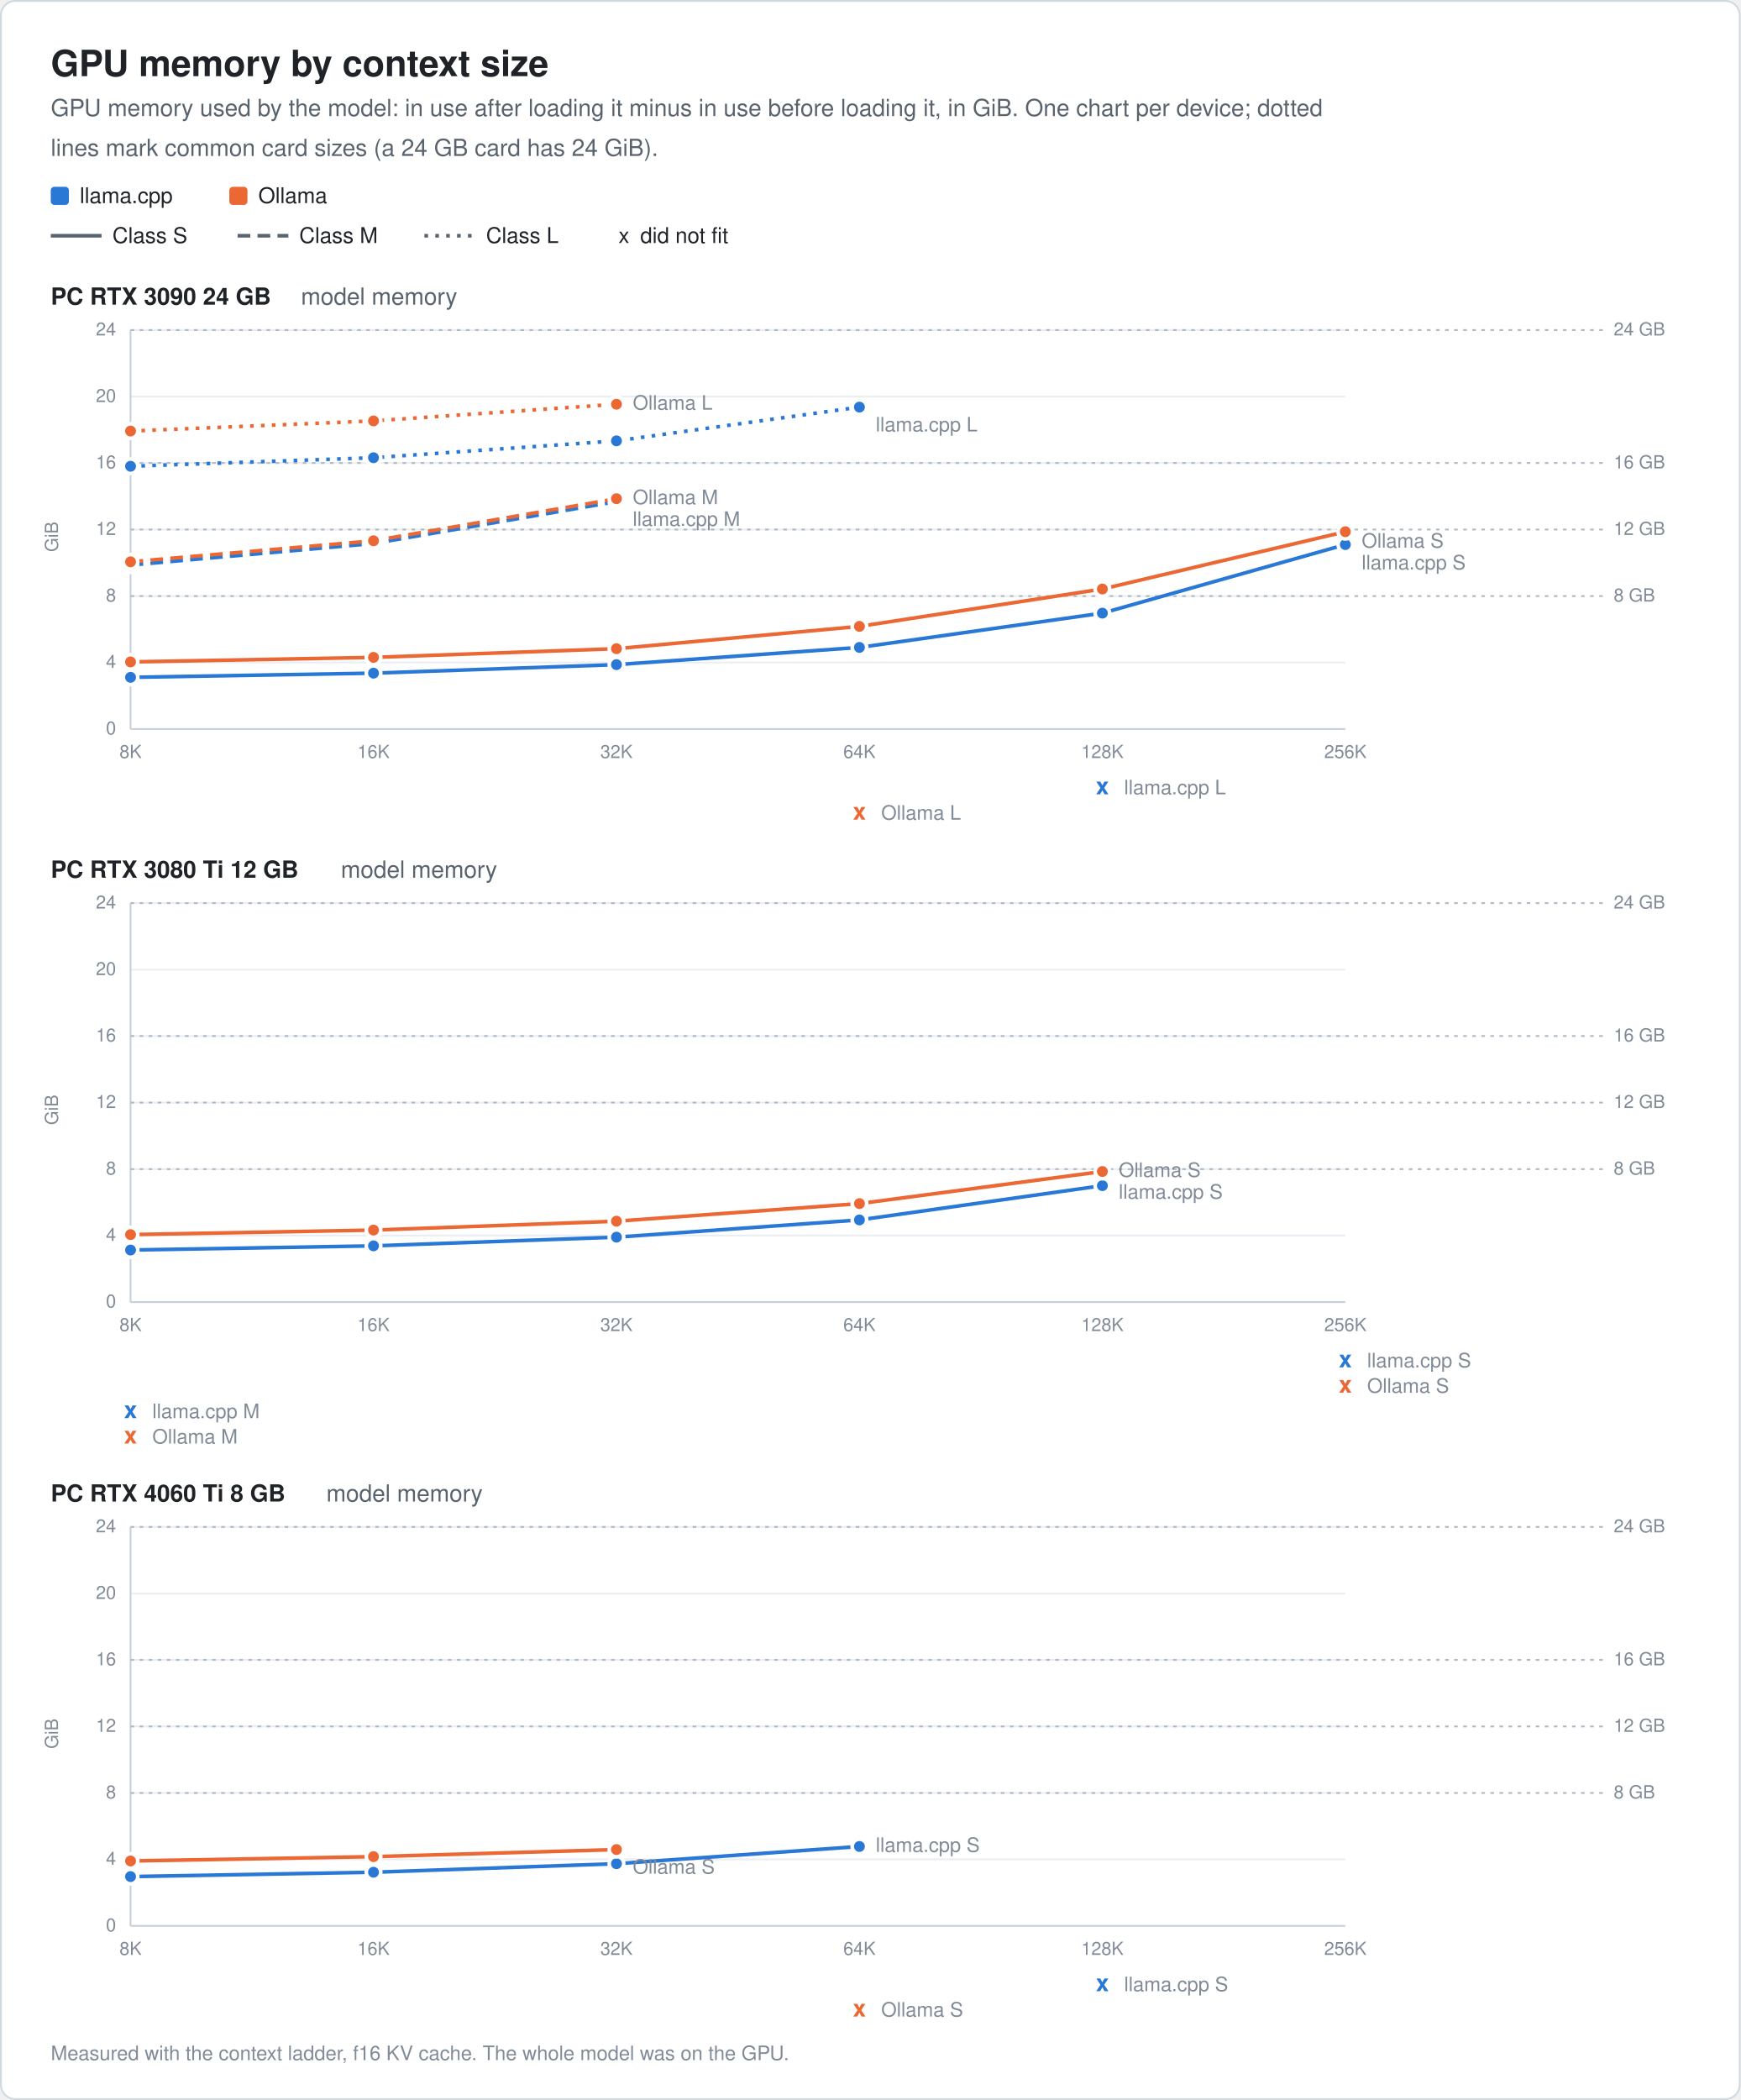
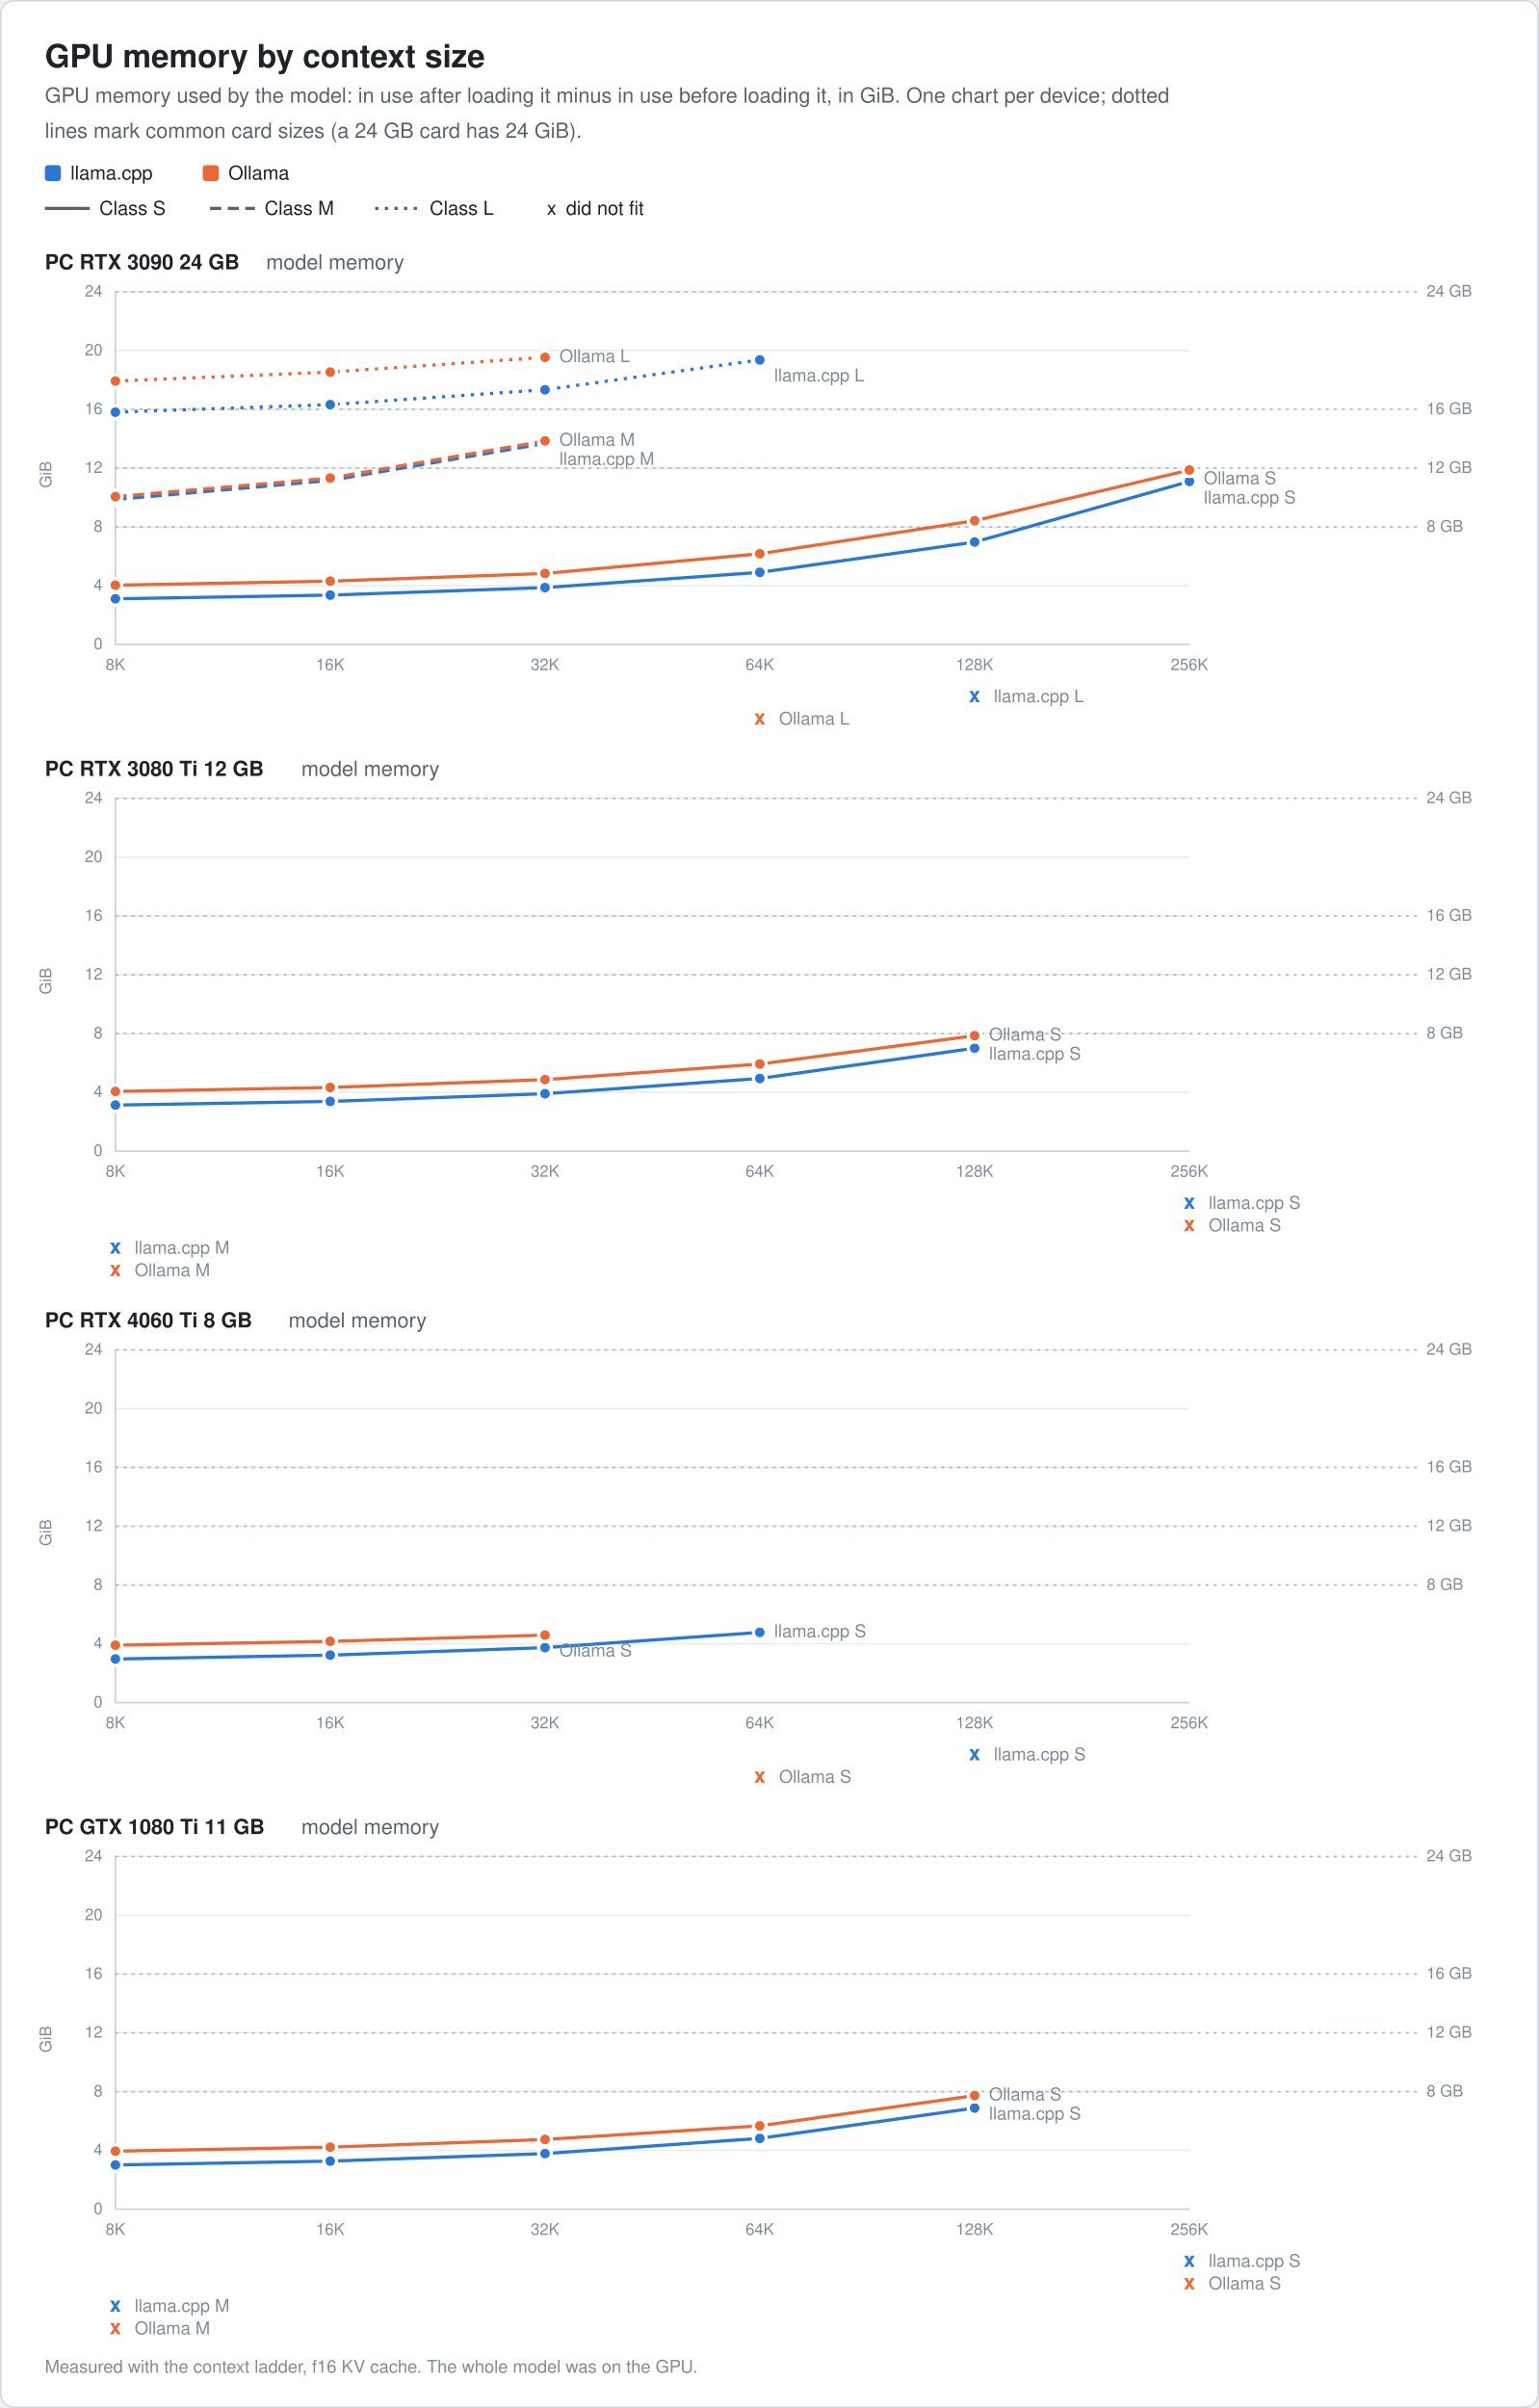
- <svg xmlns="http://www.w3.org/2000/svg" width="960" height="1158" viewBox="0 0 960 1158" role="img" aria-label="GPU memory by context size per device">
+ <svg xmlns="http://www.w3.org/2000/svg" width="960" height="1502" viewBox="0 0 960 1502" role="img" aria-label="GPU memory by context size per device">
  <style>
    text { font-family: system-ui, -apple-system, "Segoe UI", Helvetica, Arial, sans-serif; fill: #59636e; }
    .title { font-size: 20px; font-weight: 600; fill: #1f2328; }
    .section { font-size: 15px; font-weight: 600; fill: #1f2328; }
    .panel { font-size: 13px; font-weight: 600; fill: #1f2328; }
    .device { font-size: 13px; fill: #1f2328; }
    .sub { font-size: 13px; }
    .legend { font-size: 12px; fill: #1f2328; }
    .value { font-size: 11px; font-variant-numeric: tabular-nums; }
    .tick { font-size: 10px; fill: #818b98; font-variant-numeric: tabular-nums; }
    .muted, .note, .foot { fill: #818b98; }
    .note { font-size: 11px; }
    .foot { font-size: 11px; }
    .cell { font-size: 12px; font-weight: 600; font-variant-numeric: tabular-nums; }
    .limitlabel { font-size: 10px; fill: #818b98; }
    .grid { stroke: #eaeef2; stroke-width: 1; }
    .row { stroke: #eaeef2; stroke-width: 1; }
    .base { stroke: #c8d1da; stroke-width: 1; }
    .limit { stroke: #b0bac5; stroke-width: 1; stroke-dasharray: 2 3; }
    .gapbox { fill: none; stroke: #818b98; stroke-width: 1; stroke-dasharray: 3 2; }
    </style>
-   <rect x="0.5" y="0.5" width="959" height="1157" rx="8" fill="#ffffff" stroke="#d1d9e0" />
+   <rect x="0.5" y="0.5" width="959" height="1501" rx="8" fill="#ffffff" stroke="#d1d9e0" />
  <text x="28" y="42" class="title">GPU memory by context size</text>
  <text x="28" y="64" class="sub">GPU memory used by the model: in use after loading it minus in use before loading it, in GiB. One chart per device; dotted</text>
  <text x="28" y="86" class="sub">lines mark common card sizes (a 24 GB card has 24 GiB).</text>
  <rect x="28" y="103" width="10" height="10" rx="2" fill="#2a78d6" />
  <text x="44" y="112" class="legend">llama.cpp</text>
  <rect x="126.48" y="103" width="10" height="10" rx="2" fill="#eb6834" />
  <text x="142.48" y="112" class="legend">Ollama</text>
  <line x1="28" y1="130" x2="56" y2="130" stroke="#59636e" stroke-width="2" />
  <text x="62" y="134" class="legend">Class S</text>
  <line x1="131.04" y1="130" x2="159.04" y2="130" stroke="#59636e" stroke-width="2" stroke-dasharray="7 4" />
  <text x="165.04" y="134" class="legend">Class M</text>
  <line x1="234.08" y1="130" x2="262.08" y2="130" stroke="#59636e" stroke-width="2" stroke-dasharray="2 4" />
  <text x="268.08" y="134" class="legend">Class L</text>
  <text x="341.12" y="134" class="legend" style="fill:#1f2328">x</text>
  <text x="353.12" y="134" class="legend">did not fit</text>
  <text x="28" y="168" class="panel panel-title">PC RTX 3090 24 GB</text>
  <text x="166" y="168" class="sub">model memory</text>
  <text x="64" y="405.0" class="tick" text-anchor="end">0</text>
  <line x1="72" y1="365.3" x2="742" y2="365.3" class="grid" />
  <text x="64" y="368.3" class="tick" text-anchor="end">4</text>
  <line x1="72" y1="328.7" x2="742" y2="328.7" class="grid" />
  <text x="64" y="331.7" class="tick" text-anchor="end">8</text>
  <line x1="72" y1="292.0" x2="742" y2="292.0" class="grid" />
  <text x="64" y="295.0" class="tick" text-anchor="end">12</text>
  <line x1="72" y1="255.3" x2="742" y2="255.3" class="grid" />
  <text x="64" y="258.3" class="tick" text-anchor="end">16</text>
  <line x1="72" y1="218.7" x2="742" y2="218.7" class="grid" />
  <text x="64" y="221.7" class="tick" text-anchor="end">20</text>
  <line x1="72" y1="182.0" x2="742" y2="182.0" class="grid" />
  <text x="64" y="185.0" class="tick" text-anchor="end">24</text>
  <line x1="72" y1="182" x2="72" y2="402" class="base" />
  <line x1="72" y1="402" x2="742" y2="402" class="base" />
  <text x="28" y="292.0" class="tick" text-anchor="middle" transform="rotate(-90 32 292.0)">GiB</text>
  <text x="72.0" y="418" class="tick" text-anchor="middle">8K</text>
  <text x="206.0" y="418" class="tick" text-anchor="middle">16K</text>
  <text x="340.0" y="418" class="tick" text-anchor="middle">32K</text>
  <text x="474.0" y="418" class="tick" text-anchor="middle">64K</text>
  <text x="608.0" y="418" class="tick" text-anchor="middle">128K</text>
  <text x="742.0" y="418" class="tick" text-anchor="middle">256K</text>
  <line x1="72" y1="328.7" x2="884" y2="328.7" class="limit" />
  <text x="890" y="331.7" class="limitlabel">8 GB</text>
  <line x1="72" y1="292.0" x2="884" y2="292.0" class="limit" />
  <text x="890" y="295.0" class="limitlabel">12 GB</text>
  <line x1="72" y1="255.3" x2="884" y2="255.3" class="limit" />
  <text x="890" y="258.3" class="limitlabel">16 GB</text>
  <line x1="72" y1="182.0" x2="884" y2="182.0" class="limit" />
  <text x="890" y="185.0" class="limitlabel">24 GB</text>
  <polyline points="72.0,373.5 206.0,371.2 340.0,366.5 474.0,357.0 608.0,338.1 742.0,300.3" fill="none" stroke="#2a78d6" stroke-width="2" />
  <circle cx="72.0" cy="373.5" r="4" fill="#2a78d6" stroke="#ffffff" stroke-width="2" />
  <circle cx="206.0" cy="371.2" r="4" fill="#2a78d6" stroke="#ffffff" stroke-width="2" />
  <circle cx="340.0" cy="366.5" r="4" fill="#2a78d6" stroke="#ffffff" stroke-width="2" />
  <circle cx="474.0" cy="357.0" r="4" fill="#2a78d6" stroke="#ffffff" stroke-width="2" />
  <circle cx="608.0" cy="338.1" r="4" fill="#2a78d6" stroke="#ffffff" stroke-width="2" />
  <circle cx="742.0" cy="300.3" r="4" fill="#2a78d6" stroke="#ffffff" stroke-width="2" />
  <polyline points="72.0,365.0 206.0,362.5 340.0,357.7 474.0,345.4 608.0,324.8 742.0,293.2" fill="none" stroke="#eb6834" stroke-width="2" />
  <circle cx="72.0" cy="365.0" r="4" fill="#eb6834" stroke="#ffffff" stroke-width="2" />
  <circle cx="206.0" cy="362.5" r="4" fill="#eb6834" stroke="#ffffff" stroke-width="2" />
  <circle cx="340.0" cy="357.7" r="4" fill="#eb6834" stroke="#ffffff" stroke-width="2" />
  <circle cx="474.0" cy="345.4" r="4" fill="#eb6834" stroke="#ffffff" stroke-width="2" />
  <circle cx="608.0" cy="324.8" r="4" fill="#eb6834" stroke="#ffffff" stroke-width="2" />
  <circle cx="742.0" cy="293.2" r="4" fill="#eb6834" stroke="#ffffff" stroke-width="2" />
  <polyline points="72.0,311.6 206.0,299.7 340.0,276.6" fill="none" stroke="#2a78d6" stroke-width="2" stroke-dasharray="7 4" />
  <circle cx="72.0" cy="311.6" r="4" fill="#2a78d6" stroke="#ffffff" stroke-width="2" />
  <circle cx="206.0" cy="299.7" r="4" fill="#2a78d6" stroke="#ffffff" stroke-width="2" />
  <circle cx="340.0" cy="276.6" r="4" fill="#2a78d6" stroke="#ffffff" stroke-width="2" />
  <polyline points="72.0,309.8 206.0,298.2 340.0,275.0" fill="none" stroke="#eb6834" stroke-width="2" stroke-dasharray="7 4" />
  <circle cx="72.0" cy="309.8" r="4" fill="#eb6834" stroke="#ffffff" stroke-width="2" />
  <circle cx="206.0" cy="298.2" r="4" fill="#eb6834" stroke="#ffffff" stroke-width="2" />
  <circle cx="340.0" cy="275.0" r="4" fill="#eb6834" stroke="#ffffff" stroke-width="2" />
  <polyline points="72.0,257.1 206.0,252.4 340.0,243.1 474.0,224.5" fill="none" stroke="#2a78d6" stroke-width="2" stroke-dasharray="2 4" />
  <circle cx="72.0" cy="257.1" r="4" fill="#2a78d6" stroke="#ffffff" stroke-width="2" />
  <circle cx="206.0" cy="252.4" r="4" fill="#2a78d6" stroke="#ffffff" stroke-width="2" />
  <circle cx="340.0" cy="243.1" r="4" fill="#2a78d6" stroke="#ffffff" stroke-width="2" />
  <circle cx="474.0" cy="224.5" r="4" fill="#2a78d6" stroke="#ffffff" stroke-width="2" />
  <polyline points="72.0,237.7 206.0,232.1 340.0,222.9" fill="none" stroke="#eb6834" stroke-width="2" stroke-dasharray="2 4" />
  <circle cx="72.0" cy="237.7" r="4" fill="#eb6834" stroke="#ffffff" stroke-width="2" />
  <circle cx="206.0" cy="232.1" r="4" fill="#eb6834" stroke="#ffffff" stroke-width="2" />
  <circle cx="340.0" cy="222.9" r="4" fill="#eb6834" stroke="#ffffff" stroke-width="2" />
  <text x="349.0" y="225.9" class="note">Ollama L</text>
  <text x="483.0" y="237.9" class="note">llama.cpp L</text>
  <text x="349.0" y="278.0" class="note">Ollama M</text>
  <text x="349.0" y="290.0" class="note">llama.cpp M</text>
  <text x="751.0" y="302.0" class="note">Ollama S</text>
  <text x="751.0" y="314.0" class="note">llama.cpp S</text>
  <text x="608.0" y="438" class="nofit" text-anchor="middle" style="fill:#2a78d6;font-size:13px;font-weight:700">x</text>
  <text x="620.0" y="438" class="note">llama.cpp L</text>
  <text x="474.0" y="452" class="nofit" text-anchor="middle" style="fill:#eb6834;font-size:13px;font-weight:700">x</text>
  <text x="486.0" y="452" class="note">Ollama L</text>
  <text x="28" y="484" class="panel panel-title">PC RTX 3080 Ti 12 GB</text>
  <text x="188" y="484" class="sub">model memory</text>
  <text x="64" y="721.0" class="tick" text-anchor="end">0</text>
  <line x1="72" y1="681.3" x2="742" y2="681.3" class="grid" />
  <text x="64" y="684.3" class="tick" text-anchor="end">4</text>
  <line x1="72" y1="644.7" x2="742" y2="644.7" class="grid" />
  <text x="64" y="647.7" class="tick" text-anchor="end">8</text>
  <line x1="72" y1="608.0" x2="742" y2="608.0" class="grid" />
  <text x="64" y="611.0" class="tick" text-anchor="end">12</text>
  <line x1="72" y1="571.3" x2="742" y2="571.3" class="grid" />
  <text x="64" y="574.3" class="tick" text-anchor="end">16</text>
  <line x1="72" y1="534.7" x2="742" y2="534.7" class="grid" />
  <text x="64" y="537.7" class="tick" text-anchor="end">20</text>
  <line x1="72" y1="498.0" x2="742" y2="498.0" class="grid" />
  <text x="64" y="501.0" class="tick" text-anchor="end">24</text>
  <line x1="72" y1="498" x2="72" y2="718" class="base" />
  <line x1="72" y1="718" x2="742" y2="718" class="base" />
  <text x="28" y="608.0" class="tick" text-anchor="middle" transform="rotate(-90 32 608.0)">GiB</text>
  <text x="72.0" y="734" class="tick" text-anchor="middle">8K</text>
  <text x="206.0" y="734" class="tick" text-anchor="middle">16K</text>
  <text x="340.0" y="734" class="tick" text-anchor="middle">32K</text>
  <text x="474.0" y="734" class="tick" text-anchor="middle">64K</text>
  <text x="608.0" y="734" class="tick" text-anchor="middle">128K</text>
  <text x="742.0" y="734" class="tick" text-anchor="middle">256K</text>
  <line x1="72" y1="644.7" x2="884" y2="644.7" class="limit" />
  <text x="890" y="647.7" class="limitlabel">8 GB</text>
  <line x1="72" y1="608.0" x2="884" y2="608.0" class="limit" />
  <text x="890" y="611.0" class="limitlabel">12 GB</text>
  <line x1="72" y1="571.3" x2="884" y2="571.3" class="limit" />
  <text x="890" y="574.3" class="limitlabel">16 GB</text>
  <line x1="72" y1="498.0" x2="884" y2="498.0" class="limit" />
  <text x="890" y="501.0" class="limitlabel">24 GB</text>
  <polyline points="72.0,689.3 206.0,687.0 340.0,682.2 474.0,672.7 608.0,653.8" fill="none" stroke="#2a78d6" stroke-width="2" />
  <circle cx="72.0" cy="689.3" r="4" fill="#2a78d6" stroke="#ffffff" stroke-width="2" />
  <circle cx="206.0" cy="687.0" r="4" fill="#2a78d6" stroke="#ffffff" stroke-width="2" />
  <circle cx="340.0" cy="682.2" r="4" fill="#2a78d6" stroke="#ffffff" stroke-width="2" />
  <circle cx="474.0" cy="672.7" r="4" fill="#2a78d6" stroke="#ffffff" stroke-width="2" />
  <circle cx="608.0" cy="653.8" r="4" fill="#2a78d6" stroke="#ffffff" stroke-width="2" />
  <polyline points="72.0,680.8 206.0,678.3 340.0,673.4 474.0,663.7 608.0,646.0" fill="none" stroke="#eb6834" stroke-width="2" />
  <circle cx="72.0" cy="680.8" r="4" fill="#eb6834" stroke="#ffffff" stroke-width="2" />
  <circle cx="206.0" cy="678.3" r="4" fill="#eb6834" stroke="#ffffff" stroke-width="2" />
  <circle cx="340.0" cy="673.4" r="4" fill="#eb6834" stroke="#ffffff" stroke-width="2" />
  <circle cx="474.0" cy="663.7" r="4" fill="#eb6834" stroke="#ffffff" stroke-width="2" />
  <circle cx="608.0" cy="646.0" r="4" fill="#eb6834" stroke="#ffffff" stroke-width="2" />
  <text x="617.0" y="649.0" class="note">Ollama S</text>
  <text x="617.0" y="661.0" class="note">llama.cpp S</text>
  <text x="742.0" y="754" class="nofit" text-anchor="middle" style="fill:#2a78d6;font-size:13px;font-weight:700">x</text>
  <text x="754.0" y="754" class="note">llama.cpp S</text>
  <text x="742.0" y="768" class="nofit" text-anchor="middle" style="fill:#eb6834;font-size:13px;font-weight:700">x</text>
  <text x="754.0" y="768" class="note">Ollama S</text>
  <text x="72.0" y="782" class="nofit" text-anchor="middle" style="fill:#2a78d6;font-size:13px;font-weight:700">x</text>
  <text x="84.0" y="782" class="note">llama.cpp M</text>
  <text x="72.0" y="796" class="nofit" text-anchor="middle" style="fill:#eb6834;font-size:13px;font-weight:700">x</text>
  <text x="84.0" y="796" class="note">Ollama M</text>
  <text x="28" y="828" class="panel panel-title">PC RTX 4060 Ti 8 GB</text>
  <text x="180" y="828" class="sub">model memory</text>
  <text x="64" y="1065.0" class="tick" text-anchor="end">0</text>
  <line x1="72" y1="1025.3" x2="742" y2="1025.3" class="grid" />
  <text x="64" y="1028.3" class="tick" text-anchor="end">4</text>
  <line x1="72" y1="988.7" x2="742" y2="988.7" class="grid" />
  <text x="64" y="991.7" class="tick" text-anchor="end">8</text>
  <line x1="72" y1="952.0" x2="742" y2="952.0" class="grid" />
  <text x="64" y="955.0" class="tick" text-anchor="end">12</text>
  <line x1="72" y1="915.3" x2="742" y2="915.3" class="grid" />
  <text x="64" y="918.3" class="tick" text-anchor="end">16</text>
  <line x1="72" y1="878.7" x2="742" y2="878.7" class="grid" />
  <text x="64" y="881.7" class="tick" text-anchor="end">20</text>
  <line x1="72" y1="842.0" x2="742" y2="842.0" class="grid" />
  <text x="64" y="845.0" class="tick" text-anchor="end">24</text>
  <line x1="72" y1="842" x2="72" y2="1062" class="base" />
  <line x1="72" y1="1062" x2="742" y2="1062" class="base" />
  <text x="28" y="952.0" class="tick" text-anchor="middle" transform="rotate(-90 32 952.0)">GiB</text>
  <text x="72.0" y="1078" class="tick" text-anchor="middle">8K</text>
  <text x="206.0" y="1078" class="tick" text-anchor="middle">16K</text>
  <text x="340.0" y="1078" class="tick" text-anchor="middle">32K</text>
  <text x="474.0" y="1078" class="tick" text-anchor="middle">64K</text>
  <text x="608.0" y="1078" class="tick" text-anchor="middle">128K</text>
  <text x="742.0" y="1078" class="tick" text-anchor="middle">256K</text>
  <line x1="72" y1="988.7" x2="884" y2="988.7" class="limit" />
  <text x="890" y="991.7" class="limitlabel">8 GB</text>
  <line x1="72" y1="952.0" x2="884" y2="952.0" class="limit" />
  <text x="890" y="955.0" class="limitlabel">12 GB</text>
  <line x1="72" y1="915.3" x2="884" y2="915.3" class="limit" />
  <text x="890" y="918.3" class="limitlabel">16 GB</text>
  <line x1="72" y1="842.0" x2="884" y2="842.0" class="limit" />
  <text x="890" y="845.0" class="limitlabel">24 GB</text>
  <polyline points="72.0,1034.8 206.0,1032.4 340.0,1027.7 474.0,1018.2" fill="none" stroke="#2a78d6" stroke-width="2" />
  <circle cx="72.0" cy="1034.8" r="4" fill="#2a78d6" stroke="#ffffff" stroke-width="2" />
  <circle cx="206.0" cy="1032.4" r="4" fill="#2a78d6" stroke="#ffffff" stroke-width="2" />
  <circle cx="340.0" cy="1027.7" r="4" fill="#2a78d6" stroke="#ffffff" stroke-width="2" />
  <circle cx="474.0" cy="1018.2" r="4" fill="#2a78d6" stroke="#ffffff" stroke-width="2" />
  <polyline points="72.0,1026.2 206.0,1023.8 340.0,1019.9" fill="none" stroke="#eb6834" stroke-width="2" />
  <circle cx="72.0" cy="1026.2" r="4" fill="#eb6834" stroke="#ffffff" stroke-width="2" />
  <circle cx="206.0" cy="1023.8" r="4" fill="#eb6834" stroke="#ffffff" stroke-width="2" />
  <circle cx="340.0" cy="1019.9" r="4" fill="#eb6834" stroke="#ffffff" stroke-width="2" />
  <text x="483.0" y="1021.2" class="note">llama.cpp S</text>
  <text x="349.0" y="1033.2" class="note">Ollama S</text>
  <text x="608.0" y="1098" class="nofit" text-anchor="middle" style="fill:#2a78d6;font-size:13px;font-weight:700">x</text>
  <text x="620.0" y="1098" class="note">llama.cpp S</text>
  <text x="474.0" y="1112" class="nofit" text-anchor="middle" style="fill:#eb6834;font-size:13px;font-weight:700">x</text>
  <text x="486.0" y="1112" class="note">Ollama S</text>
-   <text x="28" y="1136" class="foot">Measured with the context ladder, f16 KV cache. The whole model was on the GPU.</text>
+   <text x="28" y="1144" class="panel panel-title">PC GTX 1080 Ti 11 GB</text>
+   <text x="188" y="1144" class="sub">model memory</text>
+   <text x="64" y="1381.0" class="tick" text-anchor="end">0</text>
+   <line x1="72" y1="1341.3" x2="742" y2="1341.3" class="grid" />
+   <text x="64" y="1344.3" class="tick" text-anchor="end">4</text>
+   <line x1="72" y1="1304.7" x2="742" y2="1304.7" class="grid" />
+   <text x="64" y="1307.7" class="tick" text-anchor="end">8</text>
+   <line x1="72" y1="1268.0" x2="742" y2="1268.0" class="grid" />
+   <text x="64" y="1271.0" class="tick" text-anchor="end">12</text>
+   <line x1="72" y1="1231.3" x2="742" y2="1231.3" class="grid" />
+   <text x="64" y="1234.3" class="tick" text-anchor="end">16</text>
+   <line x1="72" y1="1194.7" x2="742" y2="1194.7" class="grid" />
+   <text x="64" y="1197.7" class="tick" text-anchor="end">20</text>
+   <line x1="72" y1="1158.0" x2="742" y2="1158.0" class="grid" />
+   <text x="64" y="1161.0" class="tick" text-anchor="end">24</text>
+   <line x1="72" y1="1158" x2="72" y2="1378" class="base" />
+   <line x1="72" y1="1378" x2="742" y2="1378" class="base" />
+   <text x="28" y="1268.0" class="tick" text-anchor="middle" transform="rotate(-90 32 1268.0)">GiB</text>
+   <text x="72.0" y="1394" class="tick" text-anchor="middle">8K</text>
+   <text x="206.0" y="1394" class="tick" text-anchor="middle">16K</text>
+   <text x="340.0" y="1394" class="tick" text-anchor="middle">32K</text>
+   <text x="474.0" y="1394" class="tick" text-anchor="middle">64K</text>
+   <text x="608.0" y="1394" class="tick" text-anchor="middle">128K</text>
+   <text x="742.0" y="1394" class="tick" text-anchor="middle">256K</text>
+   <line x1="72" y1="1304.7" x2="884" y2="1304.7" class="limit" />
+   <text x="890" y="1307.7" class="limitlabel">8 GB</text>
+   <line x1="72" y1="1268.0" x2="884" y2="1268.0" class="limit" />
+   <text x="890" y="1271.0" class="limitlabel">12 GB</text>
+   <line x1="72" y1="1231.3" x2="884" y2="1231.3" class="limit" />
+   <text x="890" y="1234.3" class="limitlabel">16 GB</text>
+   <line x1="72" y1="1158.0" x2="884" y2="1158.0" class="limit" />
+   <text x="890" y="1161.0" class="limitlabel">24 GB</text>
+   <polyline points="72.0,1350.4 206.0,1348.0 340.0,1343.3 474.0,1333.8 608.0,1314.9" fill="none" stroke="#2a78d6" stroke-width="2" />
+   <circle cx="72.0" cy="1350.4" r="4" fill="#2a78d6" stroke="#ffffff" stroke-width="2" />
+   <circle cx="206.0" cy="1348.0" r="4" fill="#2a78d6" stroke="#ffffff" stroke-width="2" />
+   <circle cx="340.0" cy="1343.3" r="4" fill="#2a78d6" stroke="#ffffff" stroke-width="2" />
+   <circle cx="474.0" cy="1333.8" r="4" fill="#2a78d6" stroke="#ffffff" stroke-width="2" />
+   <circle cx="608.0" cy="1314.9" r="4" fill="#2a78d6" stroke="#ffffff" stroke-width="2" />
+   <polyline points="72.0,1341.8 206.0,1339.3 340.0,1334.5 474.0,1326.0 608.0,1307.1" fill="none" stroke="#eb6834" stroke-width="2" />
+   <circle cx="72.0" cy="1341.8" r="4" fill="#eb6834" stroke="#ffffff" stroke-width="2" />
+   <circle cx="206.0" cy="1339.3" r="4" fill="#eb6834" stroke="#ffffff" stroke-width="2" />
+   <circle cx="340.0" cy="1334.5" r="4" fill="#eb6834" stroke="#ffffff" stroke-width="2" />
+   <circle cx="474.0" cy="1326.0" r="4" fill="#eb6834" stroke="#ffffff" stroke-width="2" />
+   <circle cx="608.0" cy="1307.1" r="4" fill="#eb6834" stroke="#ffffff" stroke-width="2" />
+   <text x="617.0" y="1310.1" class="note">Ollama S</text>
+   <text x="617.0" y="1322.1" class="note">llama.cpp S</text>
+   <text x="742.0" y="1414" class="nofit" text-anchor="middle" style="fill:#2a78d6;font-size:13px;font-weight:700">x</text>
+   <text x="754.0" y="1414" class="note">llama.cpp S</text>
+   <text x="742.0" y="1428" class="nofit" text-anchor="middle" style="fill:#eb6834;font-size:13px;font-weight:700">x</text>
+   <text x="754.0" y="1428" class="note">Ollama S</text>
+   <text x="72.0" y="1442" class="nofit" text-anchor="middle" style="fill:#2a78d6;font-size:13px;font-weight:700">x</text>
+   <text x="84.0" y="1442" class="note">llama.cpp M</text>
+   <text x="72.0" y="1456" class="nofit" text-anchor="middle" style="fill:#eb6834;font-size:13px;font-weight:700">x</text>
+   <text x="84.0" y="1456" class="note">Ollama M</text>
+   <text x="28" y="1480" class="foot">Measured with the context ladder, f16 KV cache. The whole model was on the GPU.</text>
</svg>
